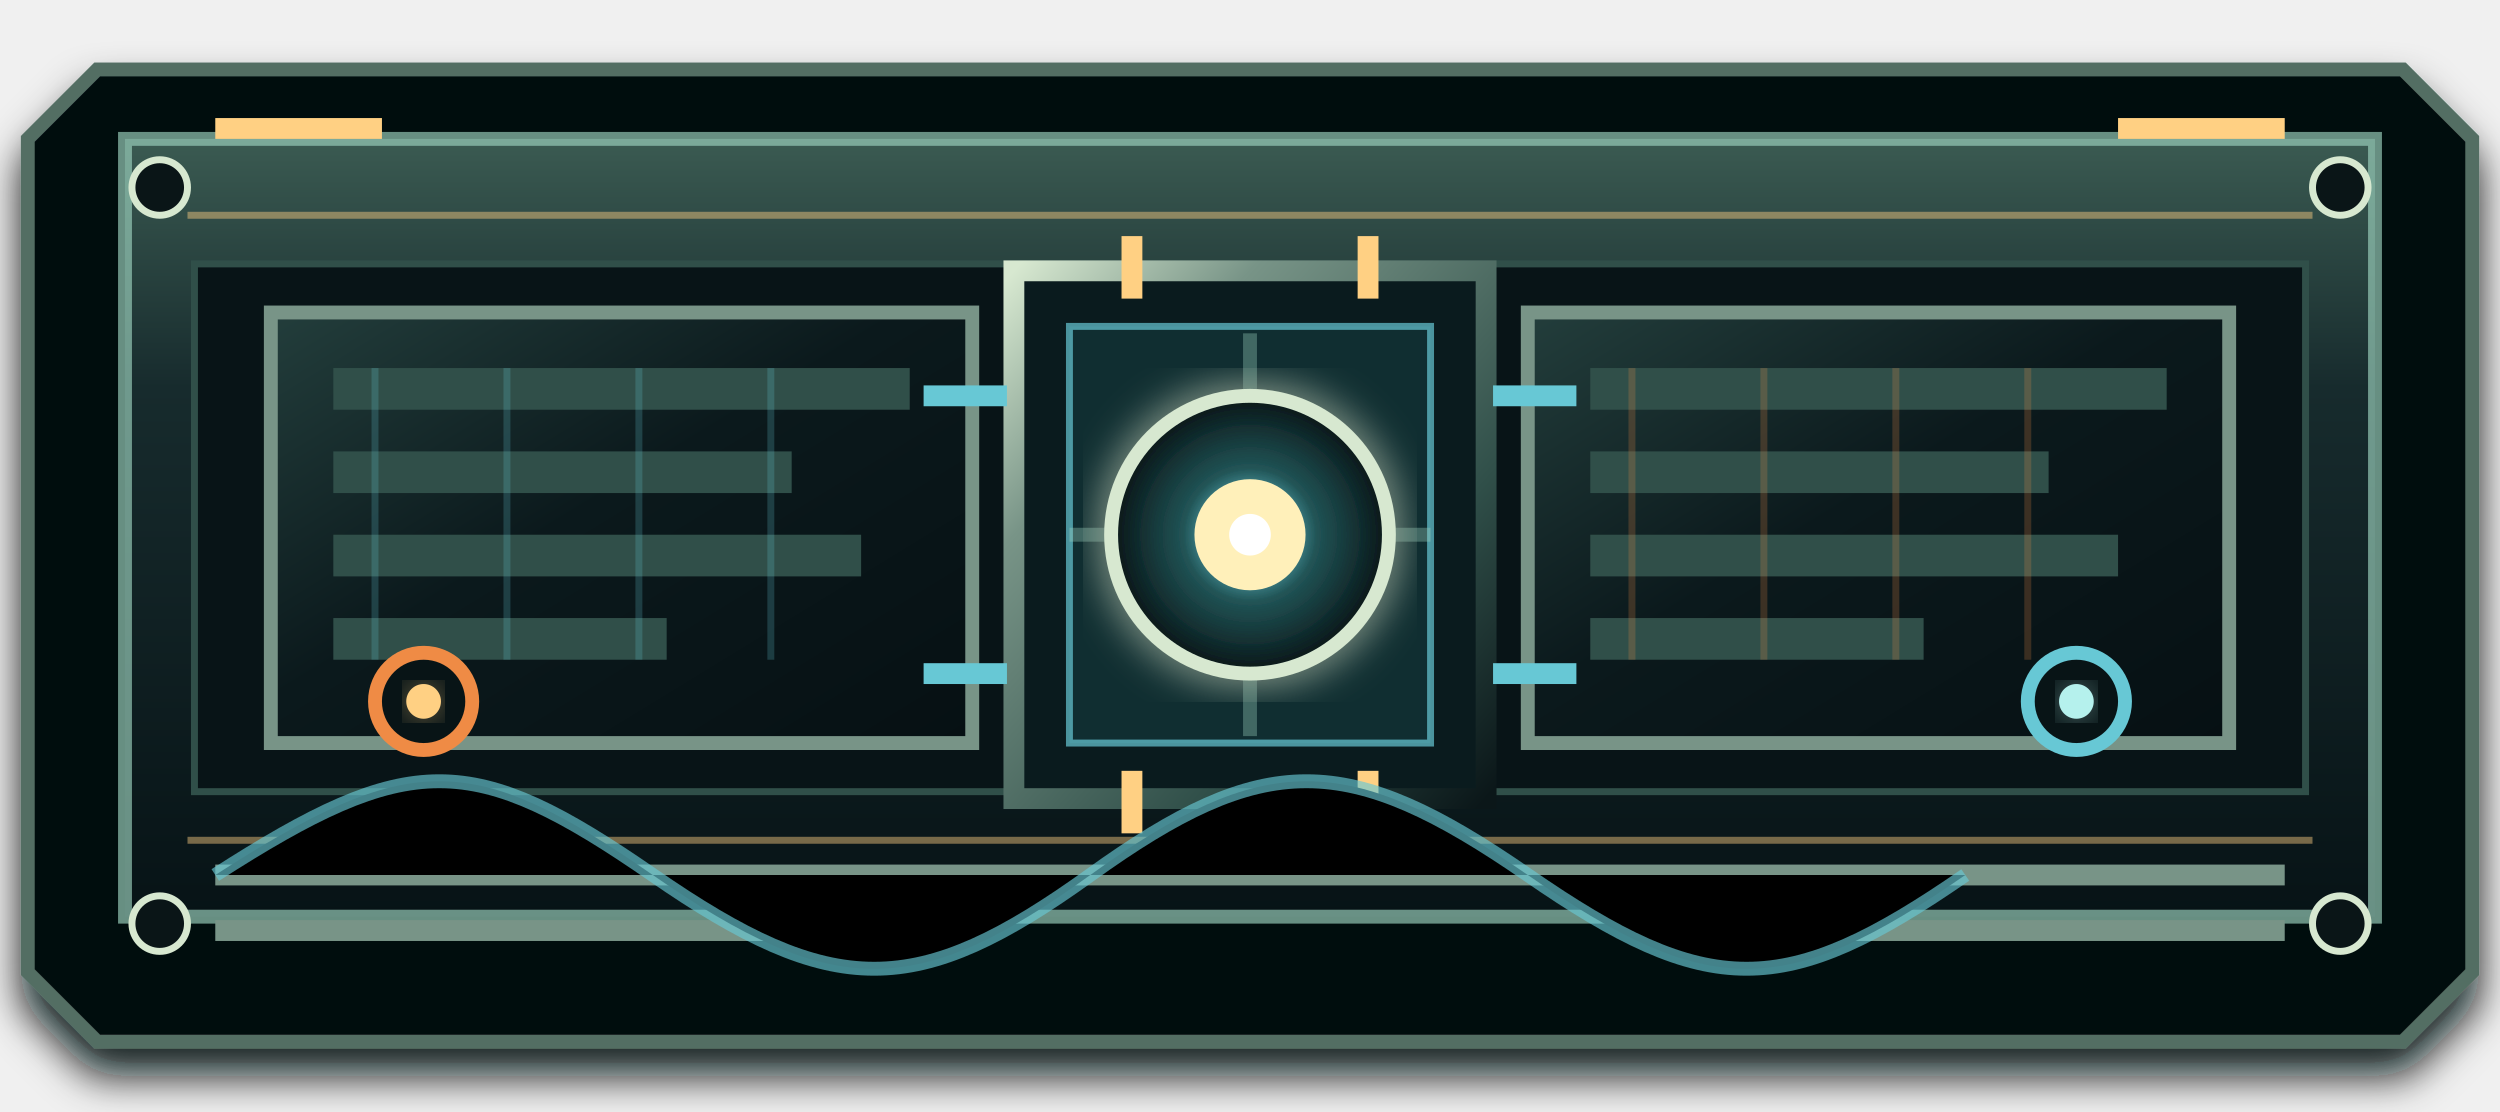
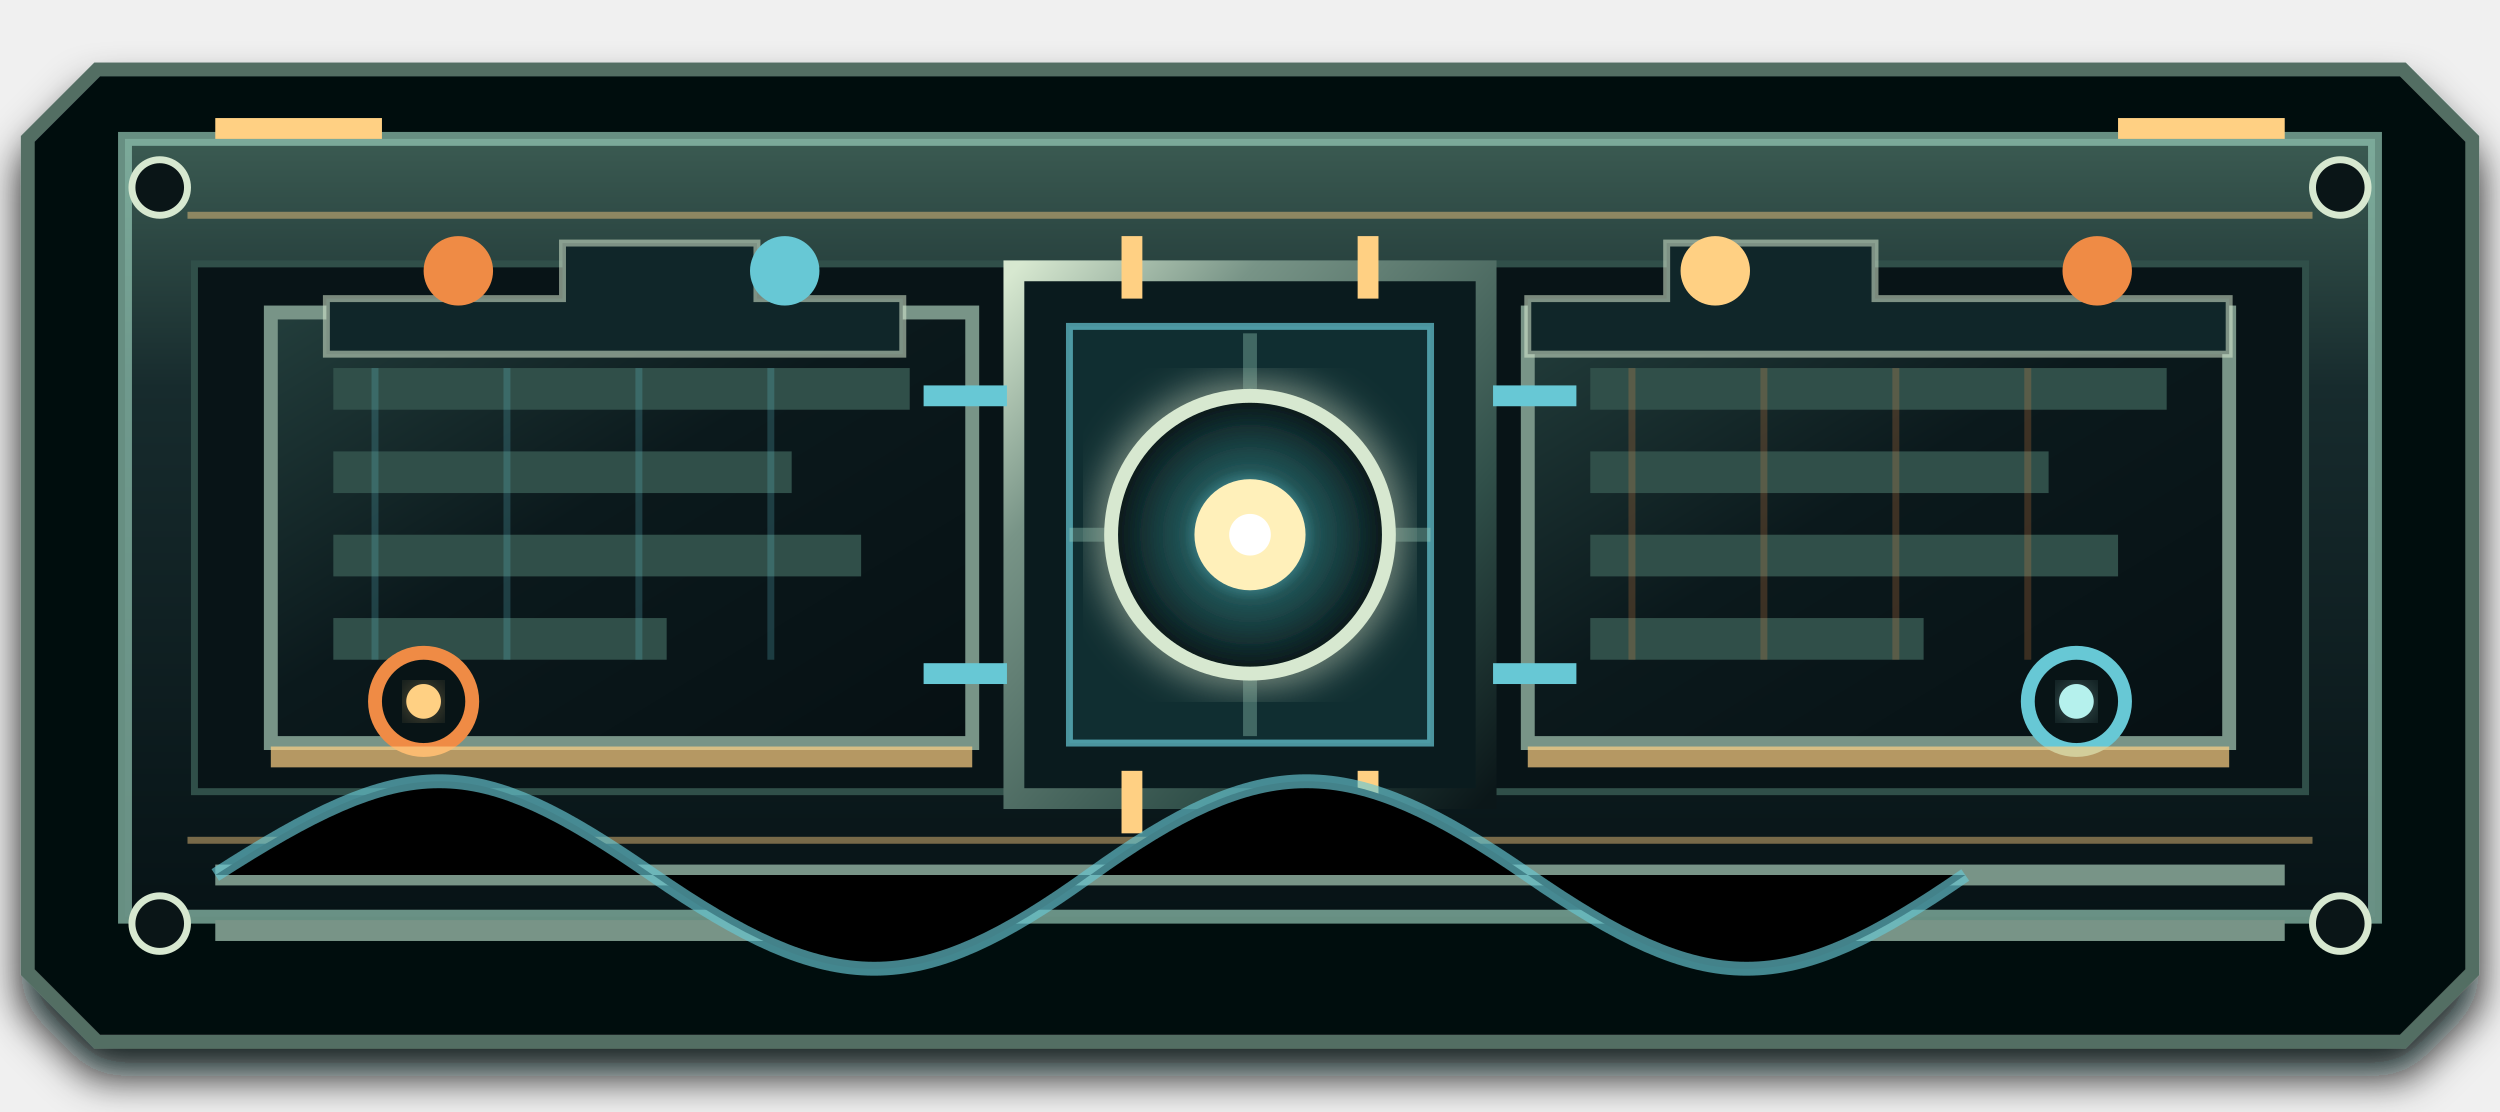
<svg xmlns="http://www.w3.org/2000/svg" viewBox="0 0 360 160" role="img" aria-label="Lower mid-deck service manifold">
  <defs>
    <linearGradient id="shell" x1="0" y1="0" x2="0" y2="1">
      <stop stop-color="#3b5b52" />
      <stop offset=".32" stop-color="#172b2d" />
      <stop offset="1" stop-color="#071316" />
    </linearGradient>
    <linearGradient id="bay" x1="0" y1="0" x2="1" y2="1">
      <stop stop-color="#233e3c" />
      <stop offset=".45" stop-color="#0b191c" />
      <stop offset="1" stop-color="#061013" />
    </linearGradient>
    <linearGradient id="metal" x1="0" y1="0" x2="1" y2="1">
      <stop stop-color="#d7e8d0" />
      <stop offset=".25" stop-color="#789487" />
      <stop offset=".7" stop-color="#304f49" />
      <stop offset="1" stop-color="#0b1719" />
    </linearGradient>
    <radialGradient id="core">
      <stop stop-color="#fff0ba" />
      <stop offset=".16" stop-color="#67c8d5" />
      <stop offset=".48" stop-color="#215456" />
      <stop offset="1" stop-color="#071416" />
    </radialGradient>
    <filter id="glow">
      <feGaussianBlur stdDeviation="3" result="blur" />
      <feMerge>
        <feMergeNode in="blur" />
        <feMergeNode in="SourceGraphic" />
      </feMerge>
    </filter>
    <filter id="shadow">
      <feDropShadow dx="0" dy="4" stdDeviation="3" flood-color="#020708" flood-opacity=".9" />
    </filter>
  </defs>
  <path d="M14 10h332l10 10v120l-10 10H14L4 140V20Z" fill="#050d10" stroke="#526e63" stroke-width="2" filter="url(#shadow)" />
  <path d="M18 20h324v112H18z" fill="url(#shell)" stroke="#9fd4c0" stroke-opacity=".65" stroke-width="2" />
  <path d="M27 31h306M27 121h306" stroke="#ffd083" stroke-opacity=".45" />
  <path d="M28 38h304v76H28z" fill="#081417" stroke="#304f49" />
  <path d="M39 45h101v62H39z" fill="url(#bay)" stroke="#789487" stroke-width="2" />
  <path d="M48 53h83v6H48zM48 65h66v6H48zM48 77h76v6H48zM48 89h48v6H48z" fill="#304f49" />
  <path d="M54 53v42M73 53v42M92 53v42M111 53v42" stroke="#67c8d5" stroke-opacity=".22" />
  <circle cx="61" cy="101" r="7" fill="#081416" stroke="#ef8b45" stroke-width="2" />
  <circle cx="61" cy="101" r="2.5" fill="#ffd083" filter="url(#glow)" />
  <path d="M220 45h101v62H220z" fill="url(#bay)" stroke="#789487" stroke-width="2" />
  <path d="M229 53h83v6h-83zM229 65h66v6h-66zM229 77h76v6h-76zM229 89h48v6h-48z" fill="#304f49" />
  <path d="M235 53v42M254 53v42M273 53v42M292 53v42" stroke="#ef8b45" stroke-opacity=".22" />
  <circle cx="299" cy="101" r="7" fill="#081416" stroke="#67c8d5" stroke-width="2" />
  <circle cx="299" cy="101" r="2.5" fill="#b5f1ed" filter="url(#glow)" />
+   <path d="M47 43h34v-8h28v8h21v8H47z" fill="#102629" stroke="#d7e8d0" stroke-opacity=".55" />
+   <circle cx="66" cy="39" r="5" fill="#ef8b45" />
+   <circle cx="113" cy="39" r="5" fill="#67c8d5" />
+   <path d="M220 43h20v-8h30v8h51v8H220z" fill="#102629" stroke="#d7e8d0" stroke-opacity=".55" />
+   <circle cx="247" cy="39" r="5" fill="#ffd083" />
+   <circle cx="302" cy="39" r="5" fill="#ef8b45" />
+   <path d="M39 109h101M220 109h101" stroke="#ffd083" stroke-opacity=".7" stroke-width="3" />
  <path d="M146 39h68v76h-68z" fill="#0a1b1e" stroke="url(#metal)" stroke-width="3" />
  <path d="M154 47h52v60h-52z" fill="#102e31" stroke="#67c8d5" stroke-opacity=".7" />
  <path d="M180 48v58M154 77h52" stroke="#9fd4c0" stroke-opacity=".35" stroke-width="2" />
  <circle cx="180" cy="77" r="20" fill="url(#core)" stroke="#d7e8d0" stroke-width="2" filter="url(#glow)" />
  <circle cx="180" cy="77" r="8" fill="#fff0ba" />
  <circle cx="180" cy="77" r="3" fill="#fff" />
  <path d="M163 43v-9M197 43v-9M163 111v9M197 111v9" stroke="#ffd083" stroke-width="3" />
  <path d="M145 57h-12M145 97h-12M215 57h12M215 97h12" stroke="#67c8d5" stroke-width="3" />
  <path d="M31 126h298M31 134h82M247 134h82" stroke="#789487" stroke-width="3" />
  <path d="M31 126c28-18 37-18 63 0s38 18 63 0 37-18 63 0 37 18 63 0" stroke="#67c8d5" stroke-opacity=".65" stroke-width="2" />
  <g fill="#0a1517" stroke="#d7e8d0">
    <circle cx="23" cy="27" r="4" />
    <circle cx="337" cy="27" r="4" />
    <circle cx="23" cy="133" r="4" />
    <circle cx="337" cy="133" r="4" />
  </g>
  <g fill="#ffd083">
    <rect x="31" y="17" width="24" height="3" />
    <rect x="305" y="17" width="24" height="3" />
  </g>
</svg>
